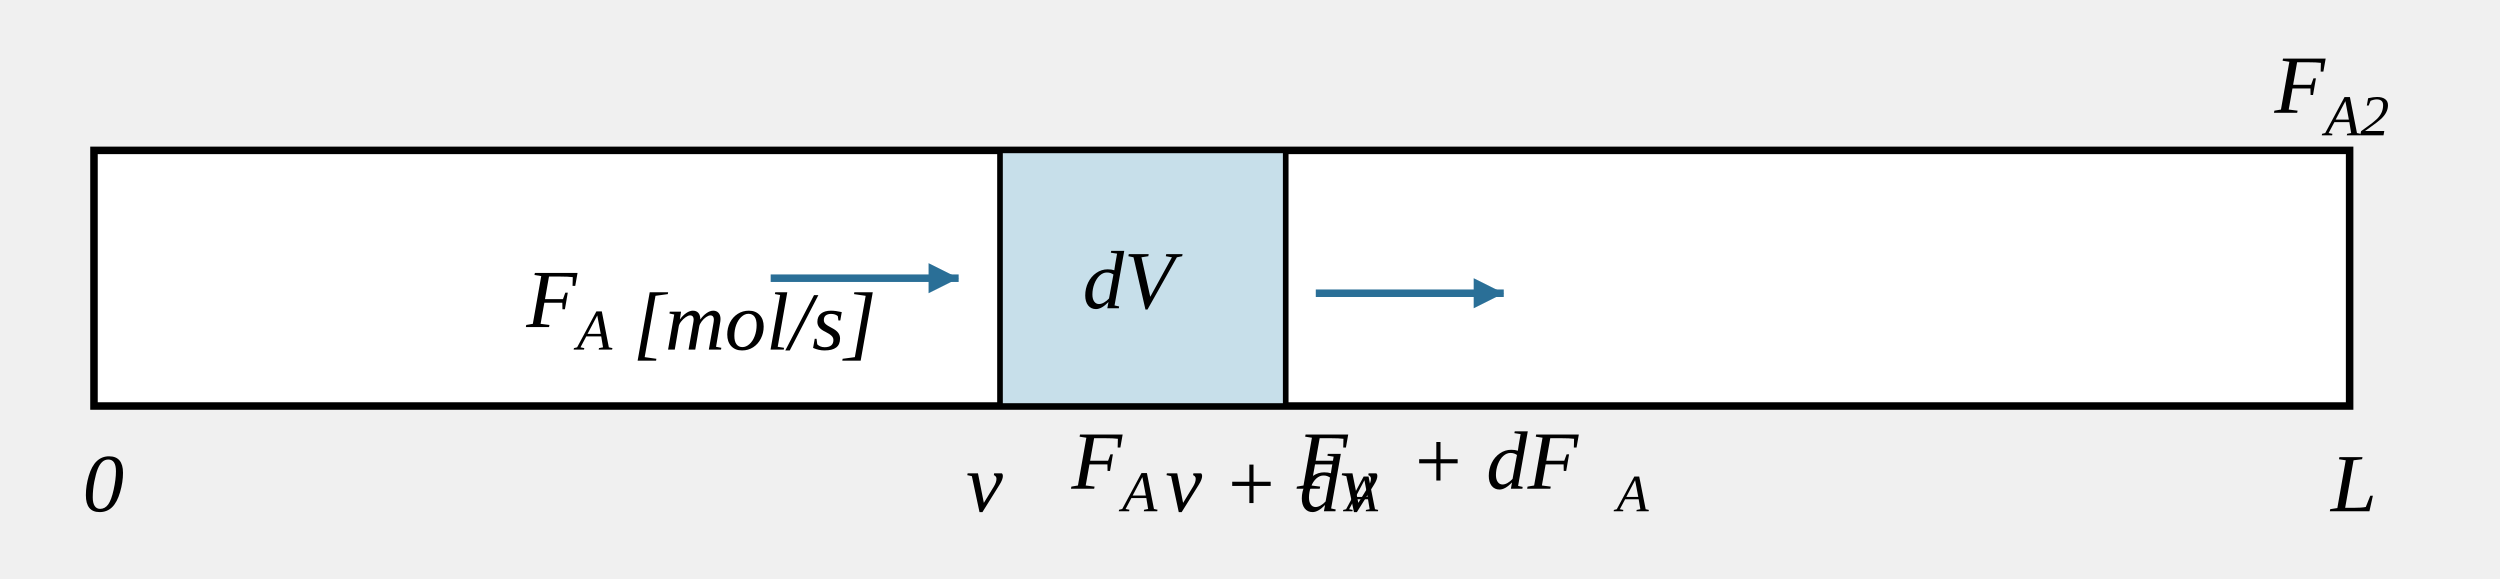
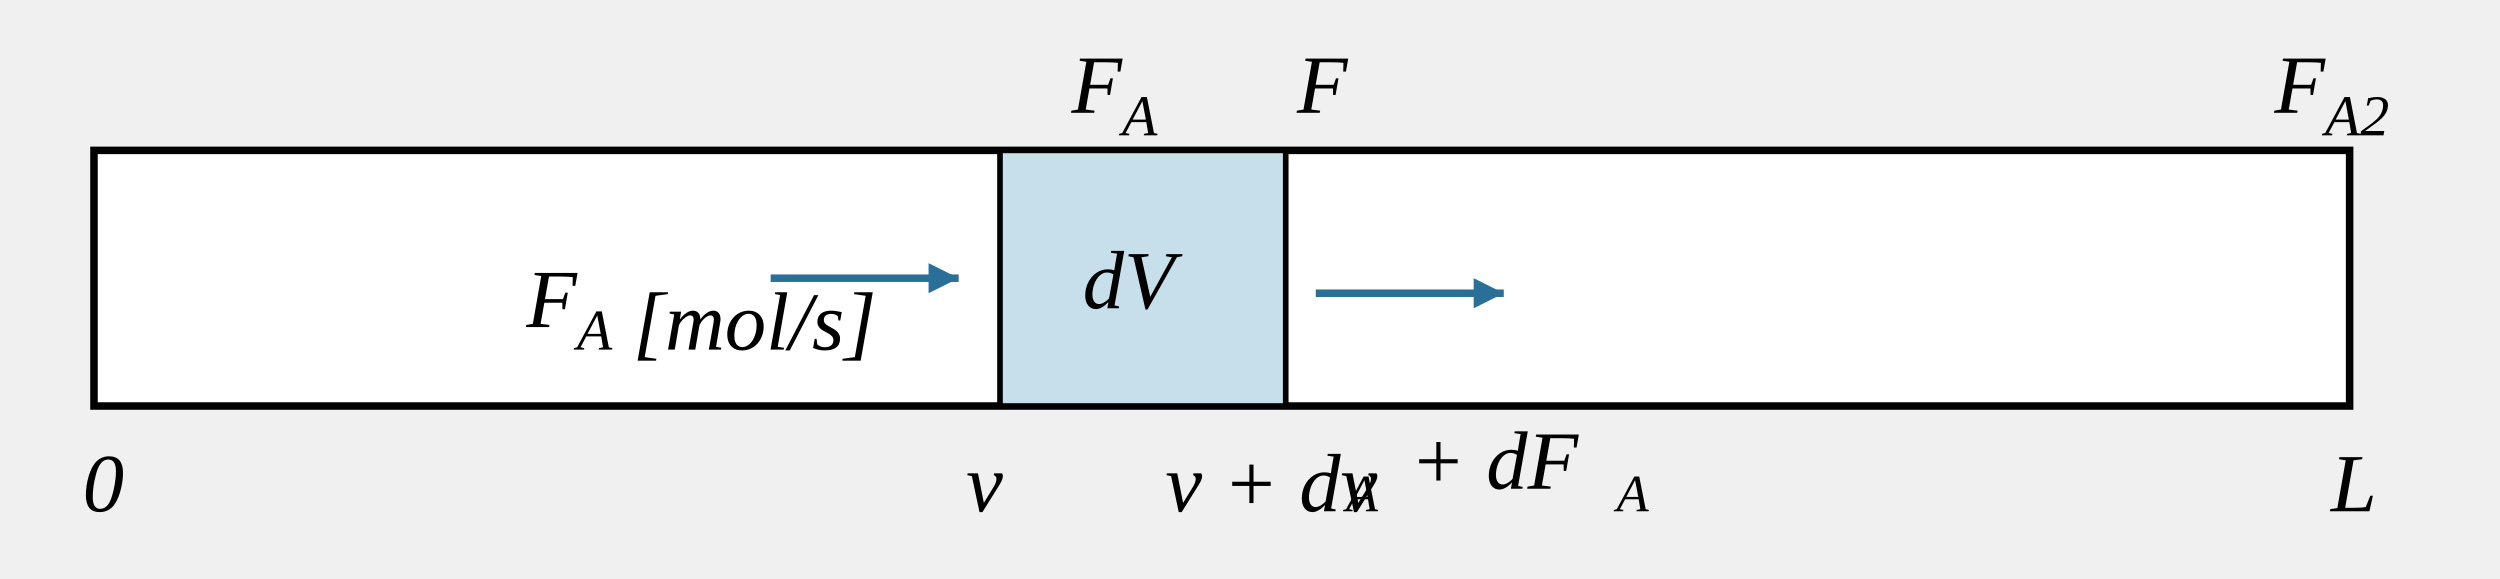
<svg xmlns="http://www.w3.org/2000/svg" width="665" height="154" viewBox="0 0 665 154">
  <rect x="25" y="40" width="600" height="68" fill="white" stroke="black" stroke-width="2" />
  <rect x="266" y="40" width="76" height="68" fill="#c7dfea" stroke="black" stroke-width="1.5" />
  <line x1="205" y1="74" x2="255" y2="74" stroke="#2a6f97" stroke-width="2" />
  <polygon points="255,74 247,70 247,78" fill="#2a6f97" />
  <line x1="350" y1="78" x2="400" y2="78" stroke="#2a6f97" stroke-width="2" />
  <polygon points="400,78 392,74 392,82" fill="#2a6f97" />
  <text x="605" y="30" font-family="Times New Roman" font-style="italic" font-size="22">F<tspan dy="6" font-size="70%">A2</tspan>
  </text>
  <text x="140" y="87" font-family="Times New Roman" font-style="italic" font-size="22">F<tspan dy="6" font-size="70%">A</tspan> [mol/s]</text>
-   <text x="285" y="130" font-family="Times New Roman" font-style="italic" font-size="22">F<tspan dy="6" font-size="70%">A</tspan>
+   <text x="285" y="30" font-family="Times New Roman" font-style="italic" font-size="22">F<tspan dy="6" font-size="70%">A</tspan>
  </text>
-   <text x="345" y="130" font-family="Times New Roman" font-size="22" font-style="italic">F</text>
+   <text x="345" y="30" font-family="Times New Roman" font-size="22" font-style="italic">F</text>
  <text x="358" y="136" font-family="Times New Roman" font-size="14" font-style="italic">A</text>
  <text x="375" y="130" font-family="Times New Roman" font-size="22" font-style="italic">+ dF</text>
  <text x="430" y="136" font-family="Times New Roman" font-size="14" font-style="italic">A</text>
  <text x="288" y="82" font-family="Times New Roman" font-style="italic" font-size="22">dV</text>
  <text x="22" y="136" font-family="Times New Roman" font-style="italic" font-size="22">0</text>
  <text x="257" y="136" font-family="Times New Roman" font-style="italic" font-size="22">v</text>
  <text x="310" y="136" font-family="Times New Roman" font-style="italic" font-size="22">v + dv</text>
  <text x="620" y="136" font-family="Times New Roman" font-style="italic" font-size="22">L</text>
</svg>
